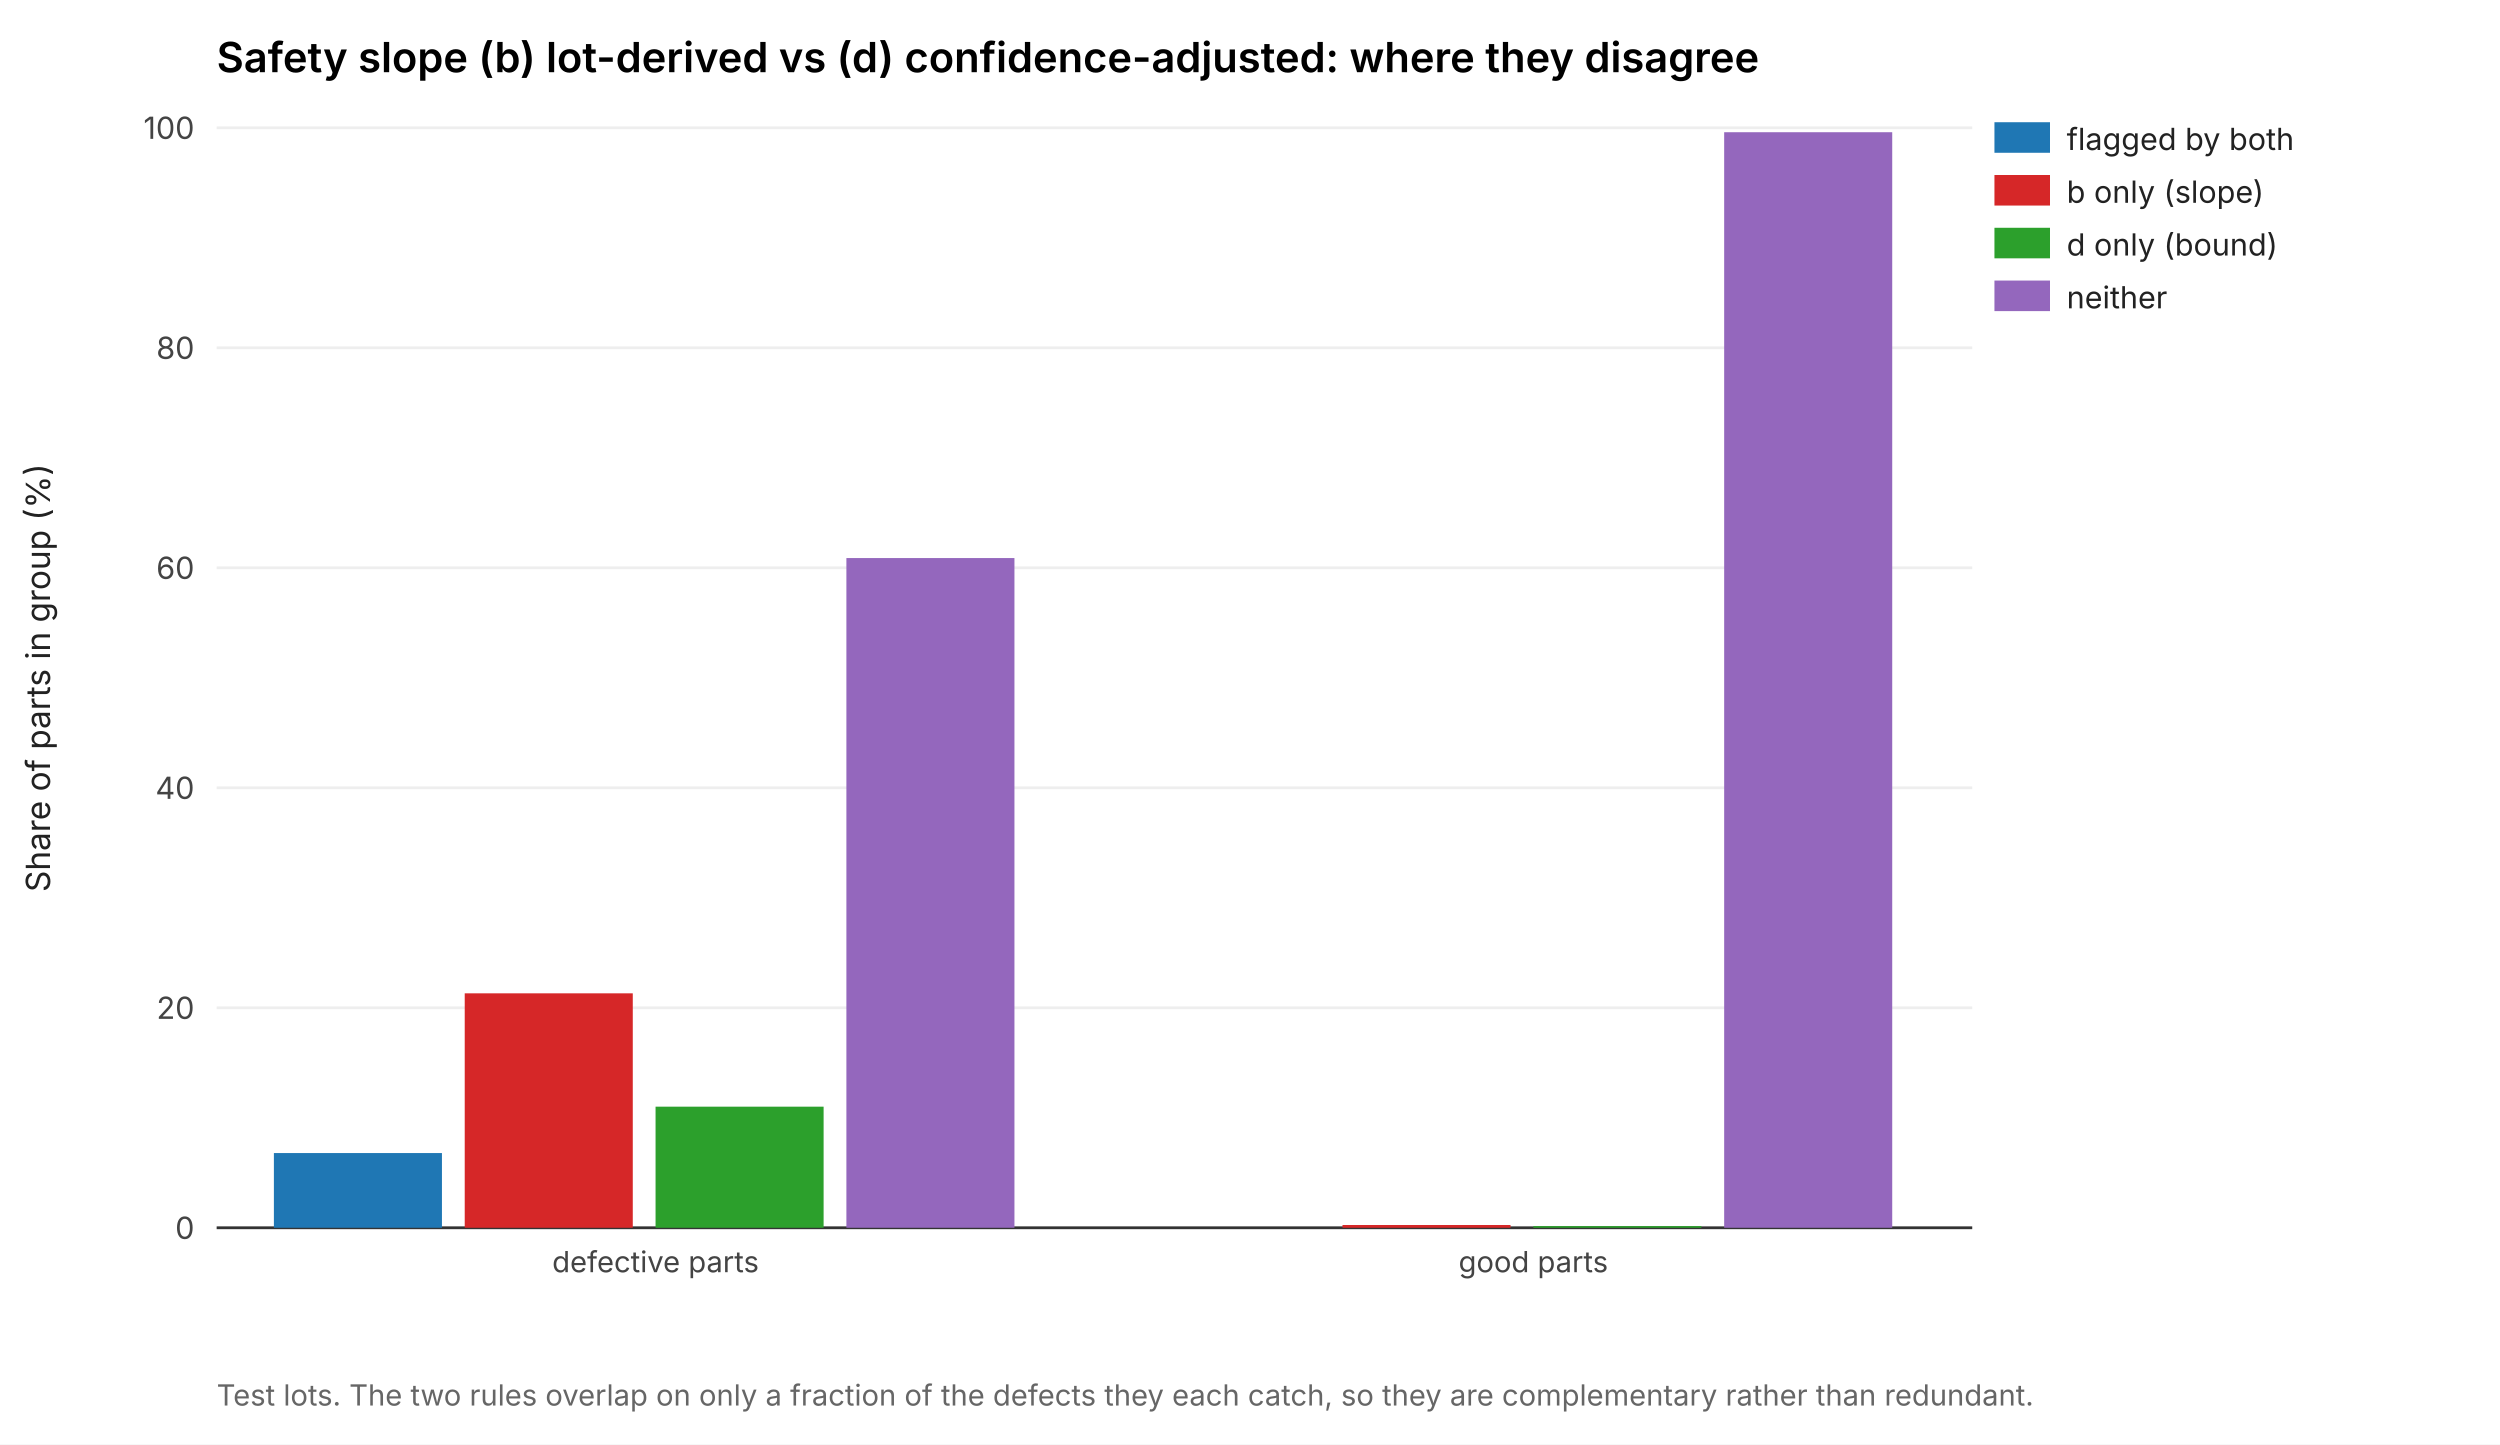
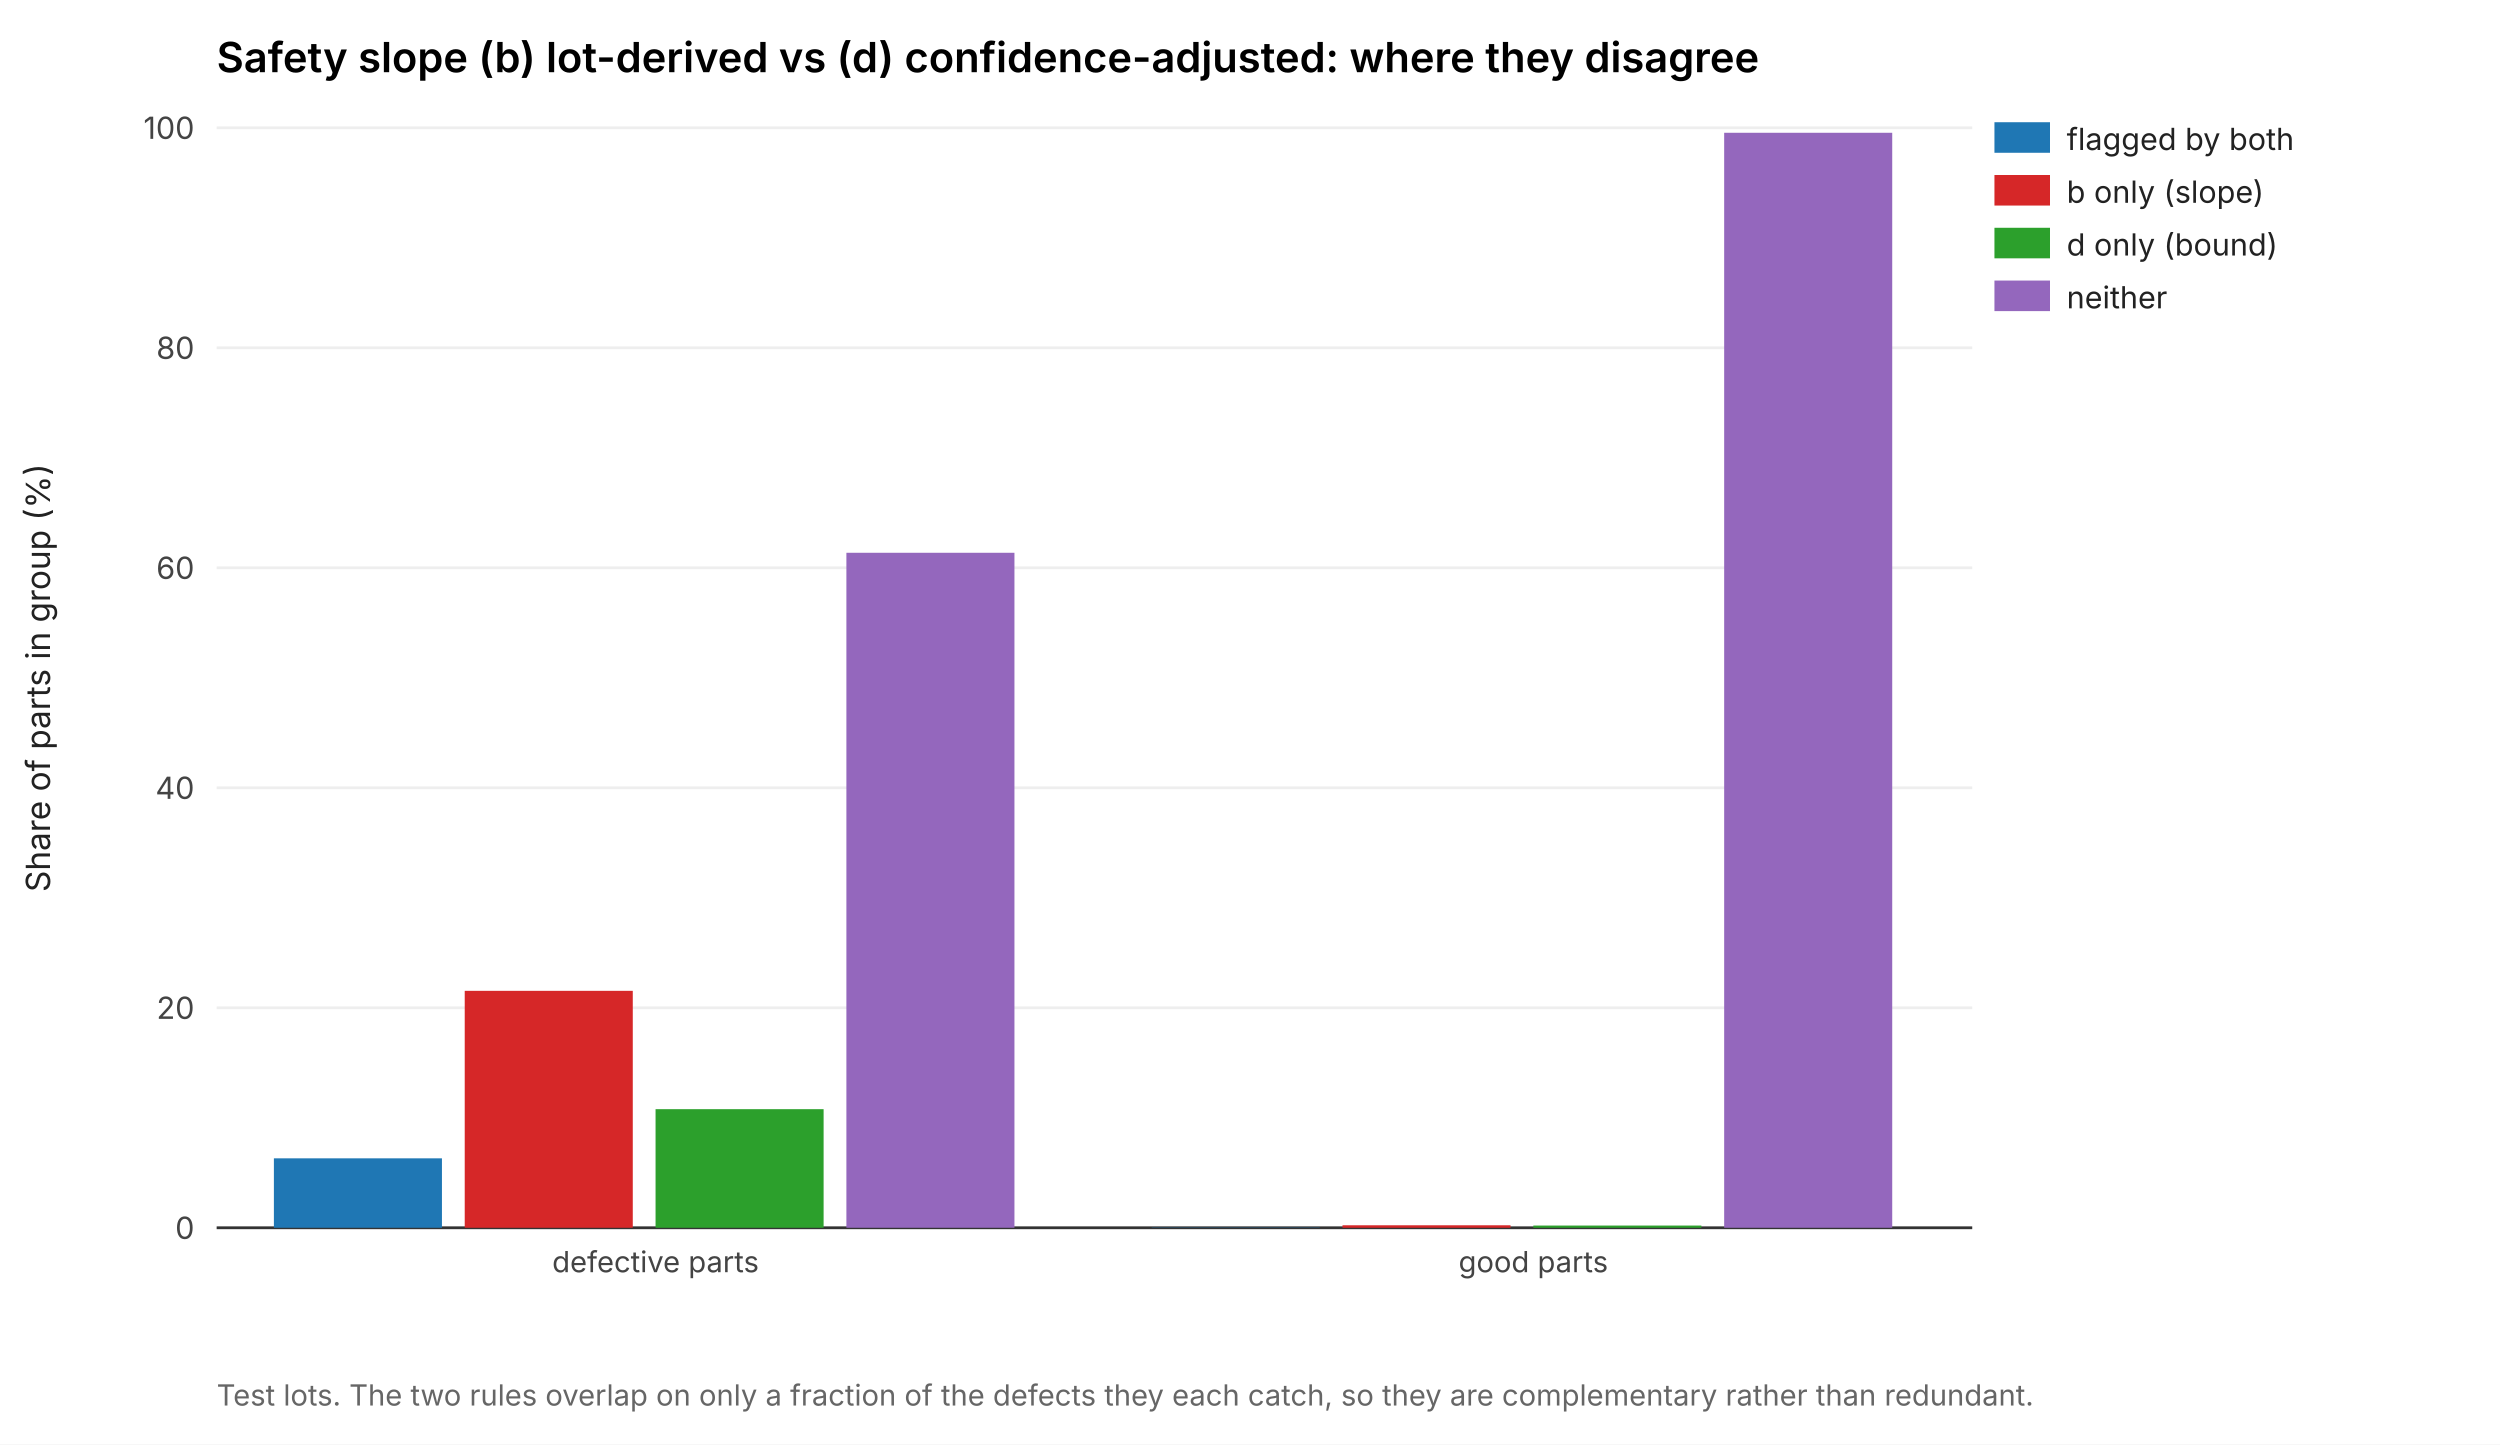
<svg xmlns="http://www.w3.org/2000/svg" width="900" height="520" viewBox="0 0 900 520" font-family="system-ui,-apple-system,sans-serif">
  <rect width="900" height="520" fill="#fff" />
  <text x="78" y="26" font-size="15" font-weight="600">Safety slope (b) lot-derived vs (d) confidence-adjusted: where they disagree</text>
  <line x1="78" y1="442.0" x2="710" y2="442.0" stroke="#eee" />
  <text x="70" y="446.0" font-size="11" text-anchor="end" fill="#444">0</text>
  <line x1="78" y1="362.8" x2="710" y2="362.8" stroke="#eee" />
  <text x="70" y="366.8" font-size="11" text-anchor="end" fill="#444">20</text>
  <line x1="78" y1="283.6" x2="710" y2="283.6" stroke="#eee" />
  <text x="70" y="287.6" font-size="11" text-anchor="end" fill="#444">40</text>
  <line x1="78" y1="204.4" x2="710" y2="204.4" stroke="#eee" />
  <text x="70" y="208.4" font-size="11" text-anchor="end" fill="#444">60</text>
  <line x1="78" y1="125.2" x2="710" y2="125.2" stroke="#eee" />
  <text x="70" y="129.2" font-size="11" text-anchor="end" fill="#444">80</text>
  <line x1="78" y1="46.0" x2="710" y2="46.0" stroke="#eee" />
  <text x="70" y="50.0" font-size="11" text-anchor="end" fill="#444">100</text>
  <line x1="78" y1="442" x2="710" y2="442" stroke="#333" />
-   <rect x="98.6" y="415.1" width="60.5" height="26.9" fill="#1f77b4" />
-   <rect x="167.3" y="357.6" width="60.5" height="84.4" fill="#d62728" />
-   <rect x="236.0" y="398.4" width="60.5" height="43.6" fill="#2ca02c" />
-   <rect x="304.7" y="200.9" width="60.5" height="241.1" fill="#9467bd" />
+   <rect x="98.6" y="417.0" width="60.5" height="25.0" fill="#1f77b4" />
+   <rect x="167.3" y="356.7" width="60.5" height="85.3" fill="#d62728" />
+   <rect x="236.0" y="399.3" width="60.5" height="42.7" fill="#2ca02c" />
+   <rect x="304.7" y="199.0" width="60.5" height="243.0" fill="#9467bd" />
  <text x="236.0" y="458" font-size="10.5" text-anchor="middle" fill="#444">defective parts</text>
-   <rect x="414.6" y="442.0" width="60.5" height="0.0" fill="#1f77b4" />
-   <rect x="483.3" y="441.0" width="60.5" height="1.0" fill="#d62728" />
-   <rect x="552.0" y="441.4" width="60.5" height="0.6" fill="#2ca02c" />
-   <rect x="620.7" y="47.6" width="60.5" height="394.4" fill="#9467bd" />
+   <rect x="414.6" y="441.9" width="60.5" height="0.1" fill="#1f77b4" />
+   <rect x="483.3" y="441.1" width="60.5" height="0.9" fill="#d62728" />
+   <rect x="552.0" y="441.2" width="60.5" height="0.8" fill="#2ca02c" />
+   <rect x="620.7" y="47.8" width="60.5" height="394.2" fill="#9467bd" />
  <text x="552.0" y="458" font-size="10.5" text-anchor="middle" fill="#444">good parts</text>
  <rect x="718" y="44" width="20" height="11" fill="#1f77b4" />
  <text x="744" y="54" font-size="11" fill="#222">flagged by both</text>
  <rect x="718" y="63" width="20" height="11" fill="#d62728" />
  <text x="744" y="73" font-size="11" fill="#222">b only (slope)</text>
  <rect x="718" y="82" width="20" height="11" fill="#2ca02c" />
  <text x="744" y="92" font-size="11" fill="#222">d only (bound)</text>
  <rect x="718" y="101" width="20" height="11" fill="#9467bd" />
  <text x="744" y="111" font-size="11" fill="#222">neither</text>
  <text x="18" y="244" font-size="12" fill="#222" transform="rotate(-90 18 244)" text-anchor="middle">Share of parts in group (%)</text>
  <text x="78" y="506" font-size="10.5" fill="#666">Test lots. The two rules overlap on only a fraction of the defects they each catch, so they are complementary rather than redundant.</text>
</svg>
